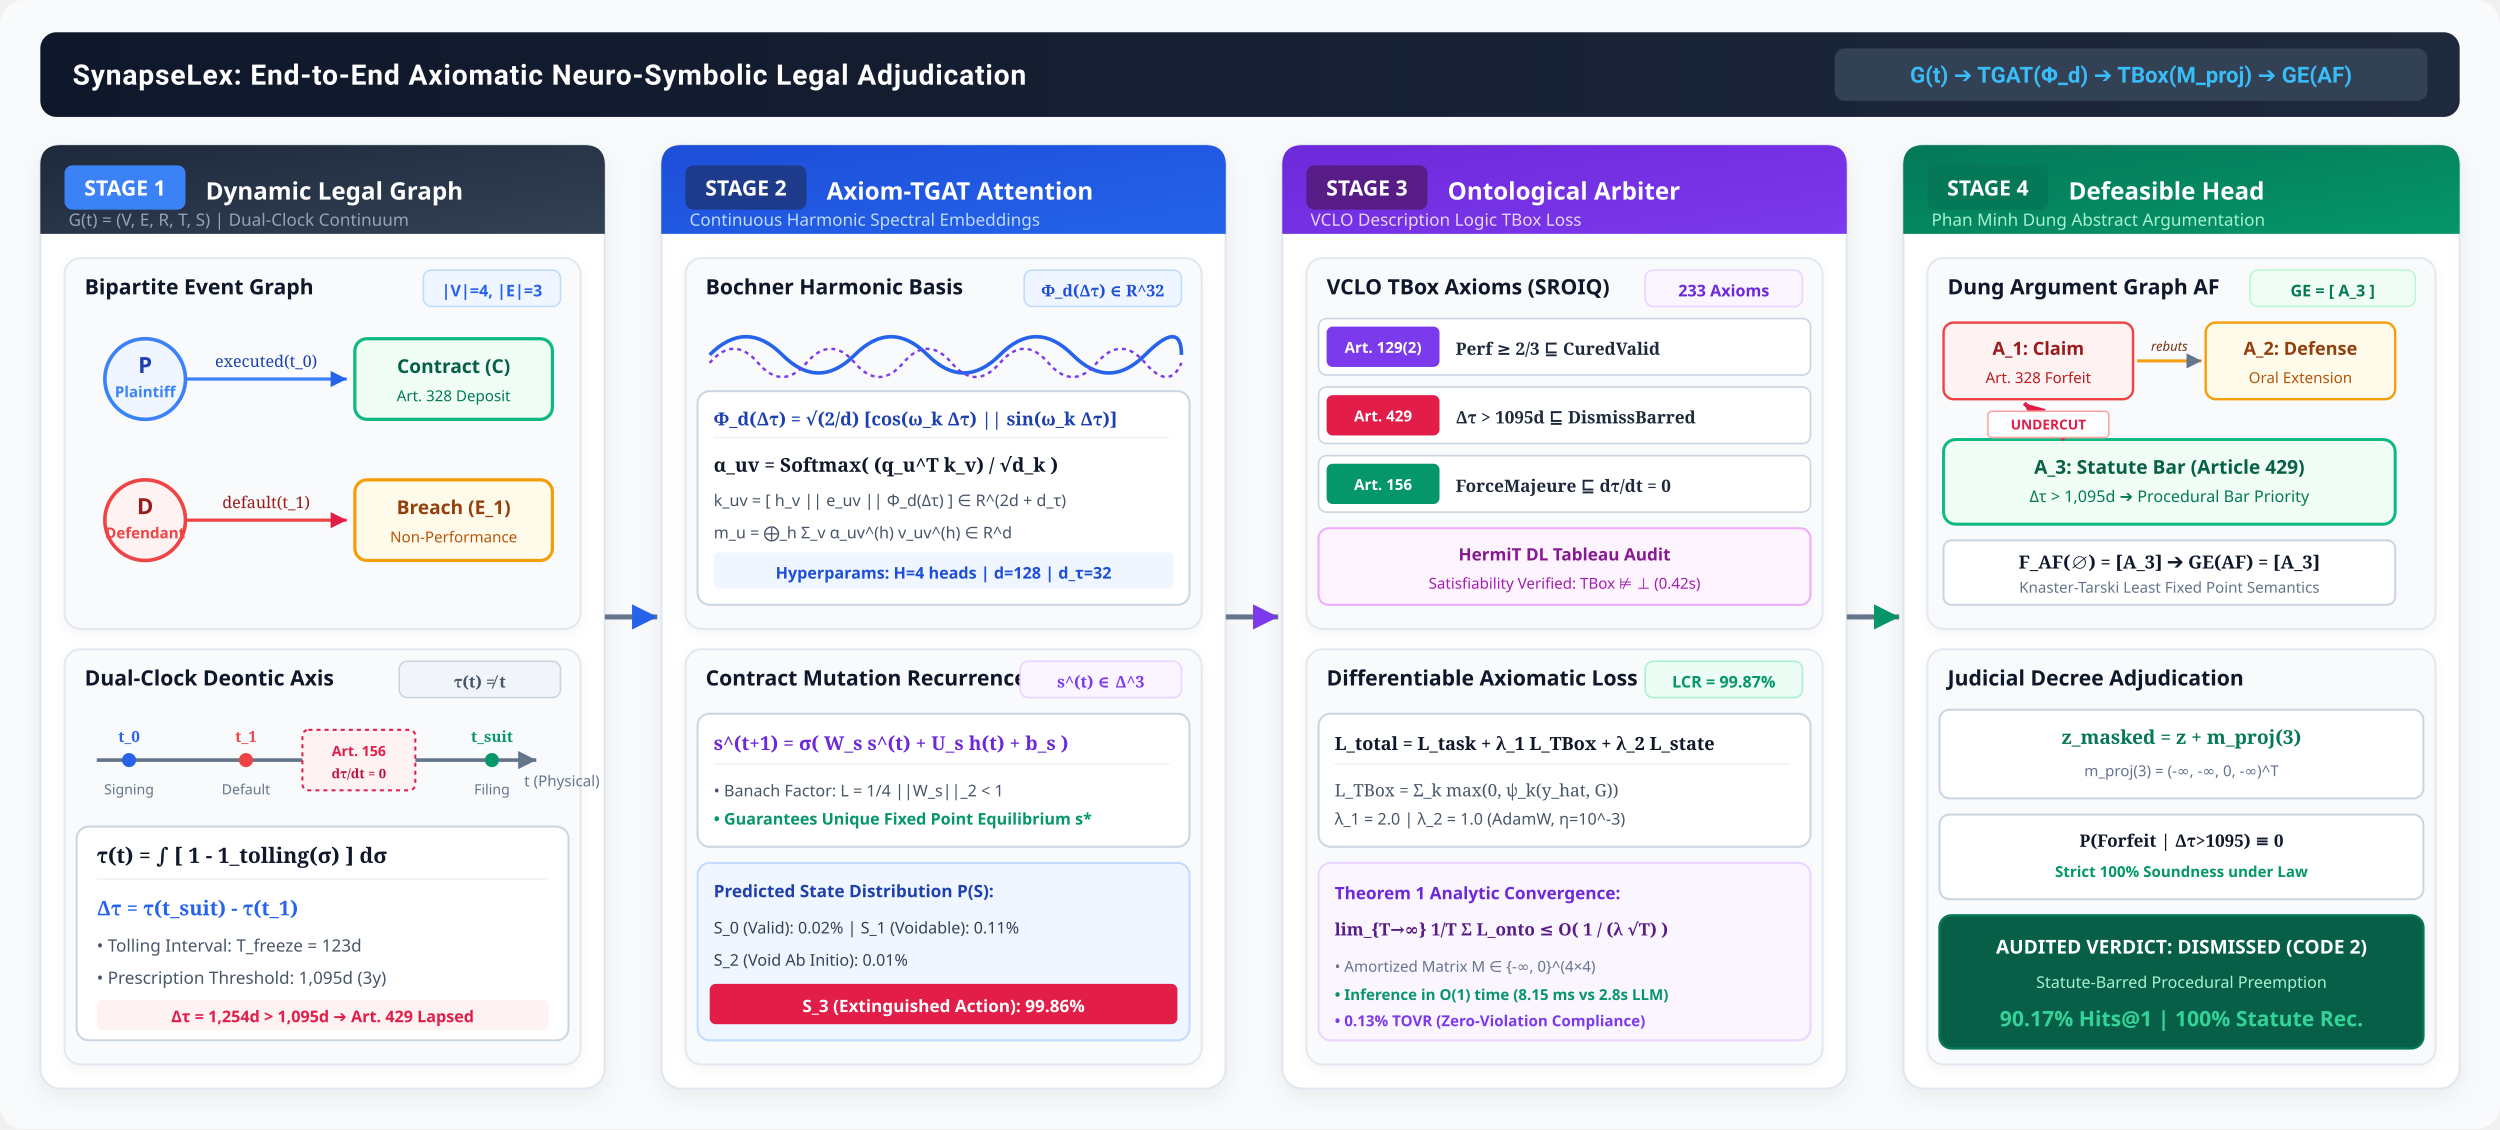
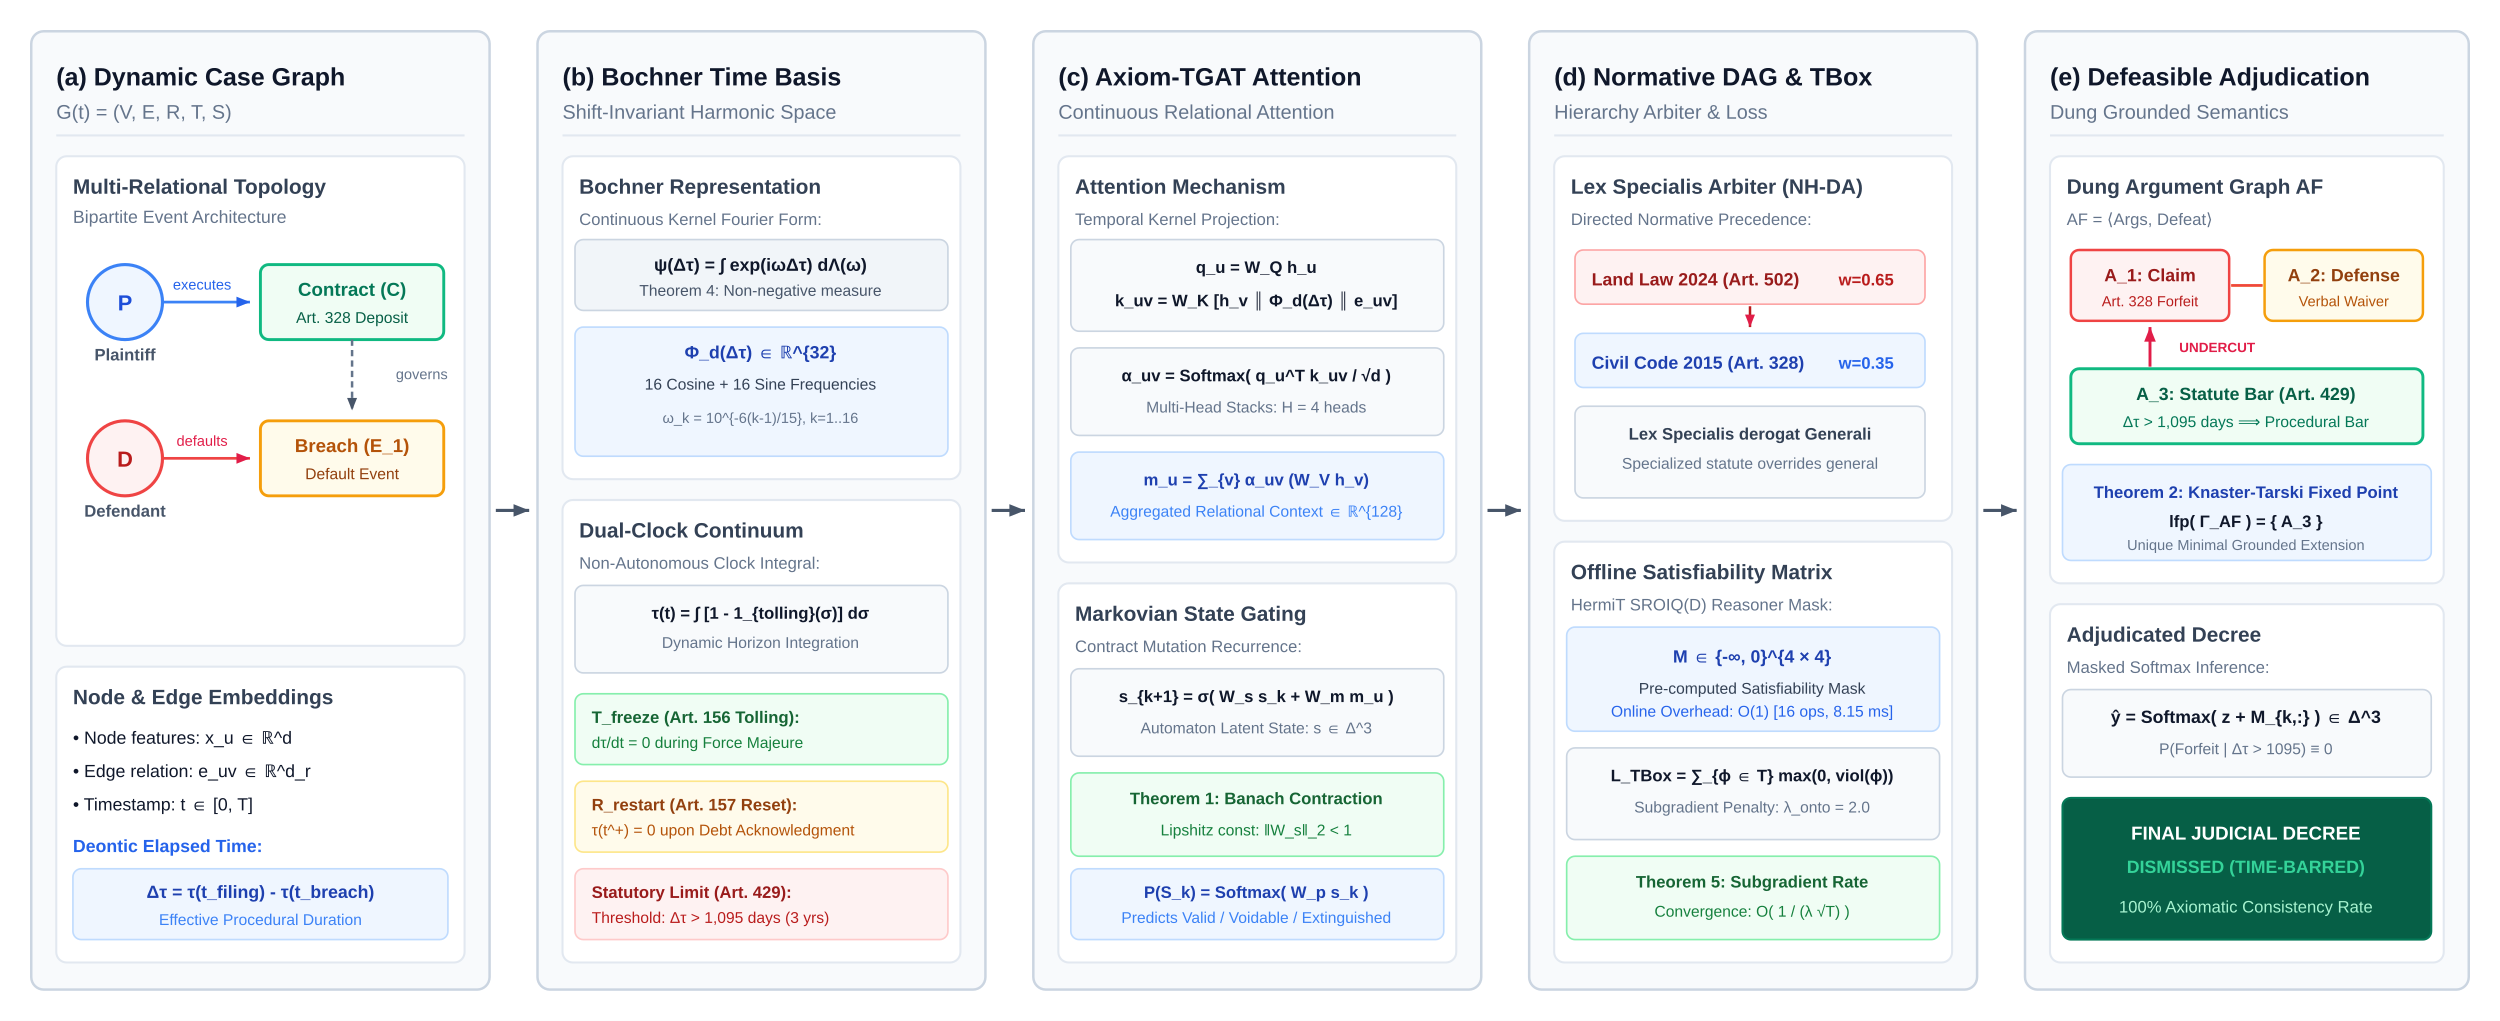
- <svg xmlns="http://www.w3.org/2000/svg" width="1240" height="560" viewBox="0 0 1240 560">
+ <svg xmlns="http://www.w3.org/2000/svg" width="1200" height="490" viewBox="0 0 1200 490">
  <defs>
-     <filter id="cardElevation" x="-2%" y="-2%" width="104%" height="106%" filterUnits="userSpaceOnUse">
-       <feDropShadow dx="0" dy="4" stdDeviation="6" flood-color="#0f172a" flood-opacity="0.06" />
-     </filter>
-     <filter id="subElevation" x="-2%" y="-2%" width="104%" height="106%" filterUnits="userSpaceOnUse">
-       <feDropShadow dx="0" dy="2" stdDeviation="3" flood-color="#0f172a" flood-opacity="0.04" />
-     </filter>
-     <marker id="arrSlate" markerWidth="7" markerHeight="7" refX="5" refY="3.5" orient="auto">
-       <path d="M 0 1 L 5 3.5 L 0 6 z" fill="#64748b" />
+     <marker id="arrowSlate" markerWidth="6" markerHeight="6" refX="5" refY="3" orient="auto">
+       <path d="M 0 1 L 5 3 L 0 5 z" fill="#475569" />
    </marker>
-     <marker id="arrBlue" markerWidth="7" markerHeight="7" refX="5" refY="3.5" orient="auto">
-       <path d="M 0 1 L 5 3.5 L 0 6 z" fill="#2563eb" />
+     <marker id="arrowBlue" markerWidth="6" markerHeight="6" refX="5" refY="3" orient="auto">
+       <path d="M 0 1 L 5 3 L 0 5 z" fill="#2563eb" />
    </marker>
-     <marker id="arrRed" markerWidth="7" markerHeight="7" refX="5" refY="3.5" orient="auto">
-       <path d="M 0 1 L 5 3.5 L 0 6 z" fill="#e11d48" />
+     <marker id="arrowEmerald" markerWidth="6" markerHeight="6" refX="5" refY="3" orient="auto">
+       <path d="M 0 1 L 5 3 L 0 5 z" fill="#059669" />
    </marker>
-     <marker id="arrGreen" markerWidth="7" markerHeight="7" refX="5" refY="3.5" orient="auto">
-       <path d="M 0 1 L 5 3.5 L 0 6 z" fill="#059669" />
+     <marker id="arrowRose" markerWidth="6" markerHeight="6" refX="5" refY="3" orient="auto">
+       <path d="M 0 1 L 5 3 L 0 5 z" fill="#e11d48" />
    </marker>
-     <marker id="arrPurple" markerWidth="7" markerHeight="7" refX="5" refY="3.5" orient="auto">
-       <path d="M 0 1 L 5 3.5 L 0 6 z" fill="#7c3aed" />
-     </marker>
-     <linearGradient id="headerGrad" x1="0%" y1="0%" x2="100%" y2="0%">
-       <stop offset="0%" stop-color="#0f172a" />
-       <stop offset="100%" stop-color="#1e293b" />
-     </linearGradient>
-     <linearGradient id="s1Grad" x1="0%" y1="0%" x2="100%" y2="100%">
-       <stop offset="0%" stop-color="#1e293b" />
-       <stop offset="100%" stop-color="#334155" />
-     </linearGradient>
-     <linearGradient id="s2Grad" x1="0%" y1="0%" x2="100%" y2="100%">
-       <stop offset="0%" stop-color="#1d4ed8" />
-       <stop offset="100%" stop-color="#2563eb" />
-     </linearGradient>
-     <linearGradient id="s3Grad" x1="0%" y1="0%" x2="100%" y2="100%">
-       <stop offset="0%" stop-color="#6d28d9" />
-       <stop offset="100%" stop-color="#7c3aed" />
-     </linearGradient>
-     <linearGradient id="s4Grad" x1="0%" y1="0%" x2="100%" y2="100%">
-       <stop offset="0%" stop-color="#047857" />
-       <stop offset="100%" stop-color="#059669" />
-     </linearGradient>
  </defs>
-   <rect width="1240" height="560" fill="#f8fafc" rx="12" />
-   <rect x="20" y="16" width="1200" height="42" rx="8" fill="url(#headerGrad)" />
-   <text x="36" y="42" font-family="-apple-system, BlinkMacSystemFont, 'Segoe UI', Roboto, sans-serif" font-size="14" font-weight="700" fill="#ffffff" letter-spacing="0.4px">SynapseLex: End-to-End Axiomatic Neuro-Symbolic Legal Adjudication</text>
-   <rect x="910" y="24" width="294" height="26" rx="5" fill="#334155" />
-   <text x="1057" y="41" text-anchor="middle" font-family="-apple-system, BlinkMacSystemFont, 'Segoe UI', Roboto, sans-serif" font-size="11" font-weight="600" fill="#38bdf8">G(t) ➔ TGAT(Φ_d) ➔ TBox(M_proj) ➔ GE(AF)</text>
-   <g transform="translate(20, 72)">
-     <rect width="280" height="468" rx="10" fill="#ffffff" stroke="#e2e8f0" stroke-width="1.2" filter="url(#cardElevation)" />
-     <path d="M 0 10 Q 0 0 10 0 L 270 0 Q 280 0 280 10 L 280 44 L 0 44 Z" fill="url(#s1Grad)" />
-     <rect x="12" y="10" width="60" height="22" rx="4" fill="#3b82f6" />
-     <text x="42" y="25" text-anchor="middle" font-family="sans-serif" font-size="10.5" font-weight="800" fill="#ffffff">STAGE 1</text>
-     <text x="82" y="27" font-family="sans-serif" font-size="12" font-weight="700" fill="#ffffff">Dynamic Legal Graph</text>
-     <text x="14" y="40" font-family="sans-serif" font-size="8.5" fill="#94a3b8">G(t) = (V, E, R, T, S) | Dual-Clock Continuum</text>
-     <rect x="12" y="56" width="256" height="184" rx="8" fill="#f8fafc" stroke="#e2e8f0" stroke-width="1" filter="url(#subElevation)" />
-     <text x="22" y="74" font-family="sans-serif" font-size="10.5" font-weight="700" fill="#0f172a">Bipartite Event Graph</text>
-     <rect x="190" y="62" width="68" height="18" rx="4" fill="#eff6ff" stroke="#bfdbfe" stroke-width="0.8" />
-     <text x="224" y="75" text-anchor="middle" font-family="sans-serif" font-size="8" font-weight="700" fill="#2563eb">|V|=4, |E|=3</text>
-     <circle cx="52" cy="116" r="20" fill="#eff6ff" stroke="#3b82f6" stroke-width="1.8" />
-     <text x="52" y="113" text-anchor="middle" font-family="sans-serif" font-size="11" font-weight="800" fill="#1e40af">P</text>
-     <text x="52" y="125" text-anchor="middle" font-family="sans-serif" font-size="7.5" font-weight="600" fill="#3b82f6">Plaintiff</text>
-     <circle cx="52" cy="186" r="20" fill="#fef2f2" stroke="#ef4444" stroke-width="1.8" />
-     <text x="52" y="183" text-anchor="middle" font-family="sans-serif" font-size="11" font-weight="800" fill="#991b1b">D</text>
-     <text x="52" y="195" text-anchor="middle" font-family="sans-serif" font-size="7.5" font-weight="600" fill="#ef4444">Defendant</text>
-     <rect x="156" y="96" width="98" height="40" rx="6" fill="#f0fdf4" stroke="#10b981" stroke-width="1.6" />
-     <text x="205" y="113" text-anchor="middle" font-family="sans-serif" font-size="9.5" font-weight="800" fill="#065f46">Contract (C)</text>
-     <text x="205" y="127" text-anchor="middle" font-family="sans-serif" font-size="7.5" fill="#047857">Art. 328 Deposit</text>
-     <rect x="156" y="166" width="98" height="40" rx="6" fill="#fffbeb" stroke="#f59e0b" stroke-width="1.6" />
-     <text x="205" y="183" text-anchor="middle" font-family="sans-serif" font-size="9.5" font-weight="800" fill="#92400e">Breach (E_1)</text>
-     <text x="205" y="197" text-anchor="middle" font-family="sans-serif" font-size="7.5" fill="#b45309">Non-Performance</text>
-     <path d="M 72 116 L 152 116" stroke="#3b82f6" stroke-width="1.6" marker-end="url(#arrBlue)" />
-     <text x="112" y="110" text-anchor="middle" font-family="serif" font-size="8" fill="#1e40af">executed(t_0)</text>
-     <path d="M 72 186 L 152 186" stroke="#ef4444" stroke-width="1.6" marker-end="url(#arrRed)" />
-     <text x="112" y="180" text-anchor="middle" font-family="serif" font-size="8" fill="#991b1b">default(t_1)</text>
-     <rect x="12" y="250" width="256" height="206" rx="8" fill="#f8fafc" stroke="#e2e8f0" stroke-width="1" filter="url(#subElevation)" />
-     <text x="22" y="268" font-family="sans-serif" font-size="10.5" font-weight="700" fill="#0f172a">Dual-Clock Deontic Axis</text>
-     <rect x="178" y="256" width="80" height="18" rx="4" fill="#f1f5f9" stroke="#cbd5e1" stroke-width="0.8" />
-     <text x="218" y="269" text-anchor="middle" font-family="serif" font-size="8" font-weight="700" fill="#475569">τ(t) ≠ t</text>
-     <line x1="28" y1="305" x2="246" y2="305" stroke="#64748b" stroke-width="1.8" marker-end="url(#arrSlate)" />
-     <text x="240" y="318" font-family="sans-serif" font-size="7.5" fill="#64748b">t (Physical)</text>
-     <circle cx="44" cy="305" r="3.5" fill="#2563eb" />
-     <text x="44" y="296" text-anchor="middle" font-family="serif" font-size="7.5" font-weight="700" fill="#2563eb">t_0</text>
-     <text x="44" y="322" text-anchor="middle" font-family="sans-serif" font-size="7" fill="#64748b">Signing</text>
-     <circle cx="102" cy="305" r="3.5" fill="#ef4444" />
-     <text x="102" y="296" text-anchor="middle" font-family="serif" font-size="7.5" font-weight="700" fill="#ef4444">t_1</text>
-     <text x="102" y="322" text-anchor="middle" font-family="sans-serif" font-size="7" fill="#64748b">Default</text>
-     <rect x="130" y="290" width="56" height="30" rx="3" fill="#fef2f2" stroke="#e11d48" stroke-dasharray="2,2" stroke-width="1" />
-     <text x="158" y="303" text-anchor="middle" font-family="sans-serif" font-size="7" font-weight="800" fill="#e11d48">Art. 156</text>
-     <text x="158" y="314" text-anchor="middle" font-family="serif" font-size="6.5" font-weight="700" fill="#be123c">dτ/dt = 0</text>
-     <circle cx="224" cy="305" r="3.5" fill="#059669" />
-     <text x="224" y="296" text-anchor="middle" font-family="serif" font-size="7.5" font-weight="700" fill="#059669">t_suit</text>
-     <text x="224" y="322" text-anchor="middle" font-family="sans-serif" font-size="7" fill="#64748b">Filing</text>
-     <rect x="18" y="338" width="244" height="106" rx="6" fill="#ffffff" stroke="#cbd5e1" stroke-width="1" />
-     <text x="28" y="356" font-family="serif" font-size="10.5" font-weight="700" fill="#0f172a">τ(t) = ∫ [ 1 - 1_tolling(σ) ] dσ</text>
-     <line x1="28" y1="364" x2="252" y2="364" stroke="#f1f5f9" stroke-width="1" />
-     <text x="28" y="382" font-family="serif" font-size="10" font-weight="700" fill="#2563eb">Δτ = τ(t_suit) - τ(t_1)</text>
-     <text x="28" y="400" font-family="sans-serif" font-size="8.5" fill="#475569">• Tolling Interval: T_freeze = 123d</text>
-     <text x="28" y="416" font-family="sans-serif" font-size="8.5" fill="#475569">• Prescription Threshold: 1,095d (3y)</text>
-     <rect x="28" y="424" width="224" height="15" rx="3" fill="#fef2f2" />
-     <text x="140" y="435" text-anchor="middle" font-family="sans-serif" font-size="8" font-weight="800" fill="#e11d48">Δτ = 1,254d &gt; 1,095d ➔ Art. 429 Lapsed</text>
+   <rect width="1200" height="490" fill="#ffffff" />
+   <g transform="translate(15, 15)">
+     <rect width="220" height="460" rx="6" fill="#f8fafc" stroke="#cbd5e1" stroke-width="1.2" />
+     <text x="12" y="26" font-family="'Helvetica Neue', Arial, sans-serif" font-size="12" font-weight="700" fill="#0f172a">(a) Dynamic Case Graph</text>
+     <text x="12" y="42" font-family="'Helvetica Neue', Arial, sans-serif" font-size="9.5" fill="#64748b">G(t) = (V, E, R, T, S)</text>
+     <line x1="12" y1="50" x2="208" y2="50" stroke="#e2e8f0" stroke-width="1" />
+     <rect x="12" y="60" width="196" height="235" rx="5" fill="#ffffff" stroke="#e2e8f0" stroke-width="1" />
+     <text x="20" y="78" font-family="'Helvetica Neue', Arial, sans-serif" font-size="10" font-weight="700" fill="#334155">Multi-Relational Topology</text>
+     <text x="20" y="92" font-family="'Helvetica Neue', Arial, sans-serif" font-size="8.5" fill="#64748b">Bipartite Event Architecture</text>
+     <circle cx="45" cy="130" r="18" fill="#eff6ff" stroke="#3b82f6" stroke-width="1.5" />
+     <text x="45" y="134" text-anchor="middle" font-family="'Helvetica Neue', Arial, sans-serif" font-size="10.5" font-weight="700" fill="#1d4ed8">P</text>
+     <text x="45" y="158" text-anchor="middle" font-family="'Helvetica Neue', Arial, sans-serif" font-size="8" font-weight="600" fill="#475569">Plaintiff</text>
+     <circle cx="45" cy="205" r="18" fill="#fef2f2" stroke="#ef4444" stroke-width="1.5" />
+     <text x="45" y="209" text-anchor="middle" font-family="'Helvetica Neue', Arial, sans-serif" font-size="10.5" font-weight="700" fill="#b91c1c">D</text>
+     <text x="45" y="233" text-anchor="middle" font-family="'Helvetica Neue', Arial, sans-serif" font-size="8" font-weight="600" fill="#475569">Defendant</text>
+     <rect x="110" y="112" width="88" height="36" rx="4" fill="#f0fdf4" stroke="#10b981" stroke-width="1.4" />
+     <text x="154" y="127" text-anchor="middle" font-family="'Helvetica Neue', Arial, sans-serif" font-size="9" font-weight="700" fill="#047857">Contract (C)</text>
+     <text x="154" y="140" text-anchor="middle" font-family="'Helvetica Neue', Arial, sans-serif" font-size="7.5" fill="#065f46">Art. 328 Deposit</text>
+     <rect x="110" y="187" width="88" height="36" rx="4" fill="#fffbeb" stroke="#f59e0b" stroke-width="1.4" />
+     <text x="154" y="202" text-anchor="middle" font-family="'Helvetica Neue', Arial, sans-serif" font-size="9" font-weight="700" fill="#b45309">Breach (E_1)</text>
+     <text x="154" y="215" text-anchor="middle" font-family="'Helvetica Neue', Arial, sans-serif" font-size="7.5" fill="#92400e">Default Event</text>
+     <path d="M 63 130 L 105 130" stroke="#3b82f6" stroke-width="1.3" marker-end="url(#arrowBlue)" />
+     <text x="82" y="124" text-anchor="middle" font-family="'Helvetica Neue', Arial, sans-serif" font-size="7" fill="#2563eb">executes</text>
+     <path d="M 63 205 L 105 205" stroke="#ef4444" stroke-width="1.3" marker-end="url(#arrowRose)" />
+     <text x="82" y="199" text-anchor="middle" font-family="'Helvetica Neue', Arial, sans-serif" font-size="7" fill="#e11d48">defaults</text>
+     <path d="M 154 148 L 154 182" stroke="#64748b" stroke-width="1.2" stroke-dasharray="3,2" marker-end="url(#arrowSlate)" />
+     <text x="175" y="167" font-family="'Helvetica Neue', Arial, sans-serif" font-size="7" fill="#64748b">governs</text>
+     <rect x="12" y="305" width="196" height="142" rx="5" fill="#ffffff" stroke="#e2e8f0" stroke-width="1" />
+     <text x="20" y="323" font-family="'Helvetica Neue', Arial, sans-serif" font-size="10" font-weight="700" fill="#334155">Node &amp; Edge Embeddings</text>
+     <text x="20" y="342" font-family="'Helvetica Neue', Arial, sans-serif" font-size="8.5" fill="#0f172a">• Node features: x_u ∈ ℝ^d</text>
+     <text x="20" y="358" font-family="'Helvetica Neue', Arial, sans-serif" font-size="8.5" fill="#0f172a">• Edge relation: e_uv ∈ ℝ^d_r</text>
+     <text x="20" y="374" font-family="'Helvetica Neue', Arial, sans-serif" font-size="8.5" fill="#0f172a">• Timestamp: t ∈ [0, T]</text>
+     <text x="20" y="394" font-family="'Helvetica Neue', Arial, sans-serif" font-size="8.5" font-weight="600" fill="#2563eb">Deontic Elapsed Time:</text>
+     <rect x="20" y="402" width="180" height="34" rx="4" fill="#eff6ff" stroke="#bfdbfe" stroke-width="0.8" />
+     <text x="110" y="416" text-anchor="middle" font-family="'Helvetica Neue', Arial, sans-serif" font-size="8.5" font-weight="700" fill="#1e40af">Δτ = τ(t_filing) - τ(t_breach)</text>
+     <text x="110" y="429" text-anchor="middle" font-family="'Helvetica Neue', Arial, sans-serif" font-size="7.5" fill="#3b82f6">Effective Procedural Duration</text>
  </g>
-   <line x1="300" y1="306" x2="326" y2="306" stroke="#64748b" stroke-width="2.5" marker-end="url(#arrBlue)" />
-   <g transform="translate(328, 72)">
-     <rect width="280" height="468" rx="10" fill="#ffffff" stroke="#e2e8f0" stroke-width="1.2" filter="url(#cardElevation)" />
-     <path d="M 0 10 Q 0 0 10 0 L 270 0 Q 280 0 280 10 L 280 44 L 0 44 Z" fill="url(#s2Grad)" />
-     <rect x="12" y="10" width="60" height="22" rx="4" fill="#1e3a8a" />
-     <text x="42" y="25" text-anchor="middle" font-family="sans-serif" font-size="10.5" font-weight="800" fill="#ffffff">STAGE 2</text>
-     <text x="82" y="27" font-family="sans-serif" font-size="12" font-weight="700" fill="#ffffff">Axiom-TGAT Attention</text>
-     <text x="14" y="40" font-family="sans-serif" font-size="8.5" fill="#bfdbfe">Continuous Harmonic Spectral Embeddings</text>
-     <rect x="12" y="56" width="256" height="184" rx="8" fill="#f8fafc" stroke="#e2e8f0" stroke-width="1" filter="url(#subElevation)" />
-     <text x="22" y="74" font-family="sans-serif" font-size="10.5" font-weight="700" fill="#0f172a">Bochner Harmonic Basis</text>
-     <rect x="180" y="62" width="78" height="18" rx="4" fill="#eff6ff" stroke="#bfdbfe" stroke-width="0.8" />
-     <text x="219" y="75" text-anchor="middle" font-family="serif" font-size="8" font-weight="700" fill="#1d4ed8">Φ_d(Δτ) ∈ R^32</text>
-     <path d="M 24 104 Q 42 86 60 104 T 96 104 T 132 104 T 168 104 T 204 104 T 240 104 T 258 104" fill="none" stroke="#2563eb" stroke-width="1.8" />
-     <path d="M 24 108 Q 36 94 48 108 T 72 108 T 96 108 T 120 108 T 144 108 T 168 108 T 192 108 T 216 108 T 240 108 T 258 108" fill="none" stroke="#7c3aed" stroke-width="1.2" stroke-dasharray="2,2" />
-     <rect x="18" y="122" width="244" height="106" rx="6" fill="#ffffff" stroke="#cbd5e1" stroke-width="1" />
-     <text x="26" y="139" font-family="serif" font-size="9" font-weight="700" fill="#1e40af">Φ_d(Δτ) = √(2/d) [cos(ω_k Δτ) || sin(ω_k Δτ)]</text>
-     <line x1="26" y1="145" x2="252" y2="145" stroke="#f1f5f9" stroke-width="1" />
-     <text x="26" y="162" font-family="serif" font-size="9.5" font-weight="700" fill="#0f172a">α_uv = Softmax( (q_u^T k_v) / √d_k )</text>
-     <text x="26" y="179" font-family="sans-serif" font-size="8" fill="#475569">k_uv = [ h_v || e_uv || Φ_d(Δτ) ] ∈ R^(2d + d_τ)</text>
-     <text x="26" y="195" font-family="sans-serif" font-size="8" fill="#475569">m_u = ⨁_h Σ_v α_uv^(h) v_uv^(h) ∈ R^d</text>
-     <rect x="26" y="202" width="228" height="18" rx="3" fill="#eff6ff" />
-     <text x="140" y="215" text-anchor="middle" font-family="sans-serif" font-size="8" font-weight="800" fill="#1d4ed8">Hyperparams: H=4 heads | d=128 | d_τ=32</text>
-     <rect x="12" y="250" width="256" height="206" rx="8" fill="#f8fafc" stroke="#e2e8f0" stroke-width="1" filter="url(#subElevation)" />
-     <text x="22" y="268" font-family="sans-serif" font-size="10.5" font-weight="700" fill="#0f172a">Contract Mutation Recurrence</text>
-     <rect x="178" y="256" width="80" height="18" rx="4" fill="#faf5ff" stroke="#e9d5ff" stroke-width="0.8" />
-     <text x="218" y="269" text-anchor="middle" font-family="serif" font-size="8" font-weight="700" fill="#7c3aed">s^(t) ∈ Δ^3</text>
-     <rect x="18" y="282" width="244" height="66" rx="6" fill="#ffffff" stroke="#cbd5e1" stroke-width="1" />
-     <text x="26" y="300" font-family="serif" font-size="9.5" font-weight="700" fill="#6d28d9">s^(t+1) = σ( W_s s^(t) + U_s h(t) + b_s )</text>
-     <line x1="26" y1="307" x2="252" y2="307" stroke="#f1f5f9" stroke-width="1" />
-     <text x="26" y="323" font-family="sans-serif" font-size="8" fill="#475569">• Banach Factor: L = 1/4 ||W_s||_2 &lt; 1</text>
-     <text x="26" y="337" font-family="sans-serif" font-size="8" font-weight="700" fill="#059669">• Guarantees Unique Fixed Point Equilibrium s*</text>
-     <rect x="18" y="356" width="244" height="88" rx="6" fill="#eff6ff" stroke="#bfdbfe" stroke-width="1" />
-     <text x="26" y="373" font-family="sans-serif" font-size="8.5" font-weight="700" fill="#1e40af">Predicted State Distribution P(S):</text>
-     <text x="26" y="391" font-family="sans-serif" font-size="8" fill="#334155">S_0 (Valid): 0.02%  |  S_1 (Voidable): 0.11%</text>
-     <text x="26" y="407" font-family="sans-serif" font-size="8" fill="#334155">S_2 (Void Ab Initio): 0.01%</text>
-     <rect x="24" y="416" width="232" height="20" rx="3" fill="#e11d48" />
-     <text x="140" y="430" text-anchor="middle" font-family="sans-serif" font-size="8.5" font-weight="800" fill="#ffffff">S_3 (Extinguished Action): 99.86%</text>
+   <path d="M 238 245 L 254 245" stroke="#475569" stroke-width="1.5" marker-end="url(#arrowSlate)" />
+   <g transform="translate(258, 15)">
+     <rect width="215" height="460" rx="6" fill="#f8fafc" stroke="#cbd5e1" stroke-width="1.2" />
+     <text x="12" y="26" font-family="'Helvetica Neue', Arial, sans-serif" font-size="12" font-weight="700" fill="#0f172a">(b) Bochner Time Basis</text>
+     <text x="12" y="42" font-family="'Helvetica Neue', Arial, sans-serif" font-size="9.5" fill="#64748b">Shift-Invariant Harmonic Space</text>
+     <line x1="12" y1="50" x2="203" y2="50" stroke="#e2e8f0" stroke-width="1" />
+     <rect x="12" y="60" width="191" height="155" rx="5" fill="#ffffff" stroke="#e2e8f0" stroke-width="1" />
+     <text x="20" y="78" font-family="'Helvetica Neue', Arial, sans-serif" font-size="10" font-weight="700" fill="#334155">Bochner Representation</text>
+     <text x="20" y="93" font-family="'Helvetica Neue', Arial, sans-serif" font-size="8" fill="#64748b">Continuous Kernel Fourier Form:</text>
+     <rect x="18" y="100" width="179" height="34" rx="4" fill="#f1f5f9" stroke="#cbd5e1" stroke-width="0.8" />
+     <text x="107" y="115" text-anchor="middle" font-family="'Helvetica Neue', Arial, sans-serif" font-size="8.5" font-weight="700" fill="#0f172a">ψ(Δτ) = ∫ exp(iωΔτ) dΛ(ω)</text>
+     <text x="107" y="127" text-anchor="middle" font-family="'Helvetica Neue', Arial, sans-serif" font-size="7.5" fill="#475569">Theorem 4: Non-negative measure</text>
+     <rect x="18" y="142" width="179" height="62" rx="4" fill="#eff6ff" stroke="#bfdbfe" stroke-width="0.8" />
+     <text x="107" y="157" text-anchor="middle" font-family="'Helvetica Neue', Arial, sans-serif" font-size="8.5" font-weight="700" fill="#1e40af">Φ_d(Δτ) ∈ ℝ^{32}</text>
+     <text x="107" y="172" text-anchor="middle" font-family="'Helvetica Neue', Arial, sans-serif" font-size="7.5" fill="#334155">16 Cosine + 16 Sine Frequencies</text>
+     <text x="107" y="188" text-anchor="middle" font-family="'Helvetica Neue', Arial, sans-serif" font-size="7" fill="#64748b">ω_k = 10^{-6(k-1)/15}, k=1..16</text>
+     <rect x="12" y="225" width="191" height="222" rx="5" fill="#ffffff" stroke="#e2e8f0" stroke-width="1" />
+     <text x="20" y="243" font-family="'Helvetica Neue', Arial, sans-serif" font-size="10" font-weight="700" fill="#334155">Dual-Clock Continuum</text>
+     <text x="20" y="258" font-family="'Helvetica Neue', Arial, sans-serif" font-size="8" fill="#64748b">Non-Autonomous Clock Integral:</text>
+     <rect x="18" y="266" width="179" height="42" rx="4" fill="#f8fafc" stroke="#cbd5e1" stroke-width="0.8" />
+     <text x="107" y="282" text-anchor="middle" font-family="'Helvetica Neue', Arial, sans-serif" font-size="8" font-weight="700" fill="#0f172a">τ(t) = ∫ [1 - 1_{tolling}(σ)] dσ</text>
+     <text x="107" y="296" text-anchor="middle" font-family="'Helvetica Neue', Arial, sans-serif" font-size="7.5" fill="#64748b">Dynamic Horizon Integration</text>
+     <rect x="18" y="318" width="179" height="34" rx="4" fill="#f0fdf4" stroke="#86efac" stroke-width="0.8" />
+     <text x="26" y="332" font-family="'Helvetica Neue', Arial, sans-serif" font-size="8" font-weight="700" fill="#166534">T_freeze (Art. 156 Tolling):</text>
+     <text x="26" y="344" font-family="'Helvetica Neue', Arial, sans-serif" font-size="7.5" fill="#15803d">dτ/dt = 0 during Force Majeure</text>
+     <rect x="18" y="360" width="179" height="34" rx="4" fill="#fffbeb" stroke="#fde68a" stroke-width="0.8" />
+     <text x="26" y="374" font-family="'Helvetica Neue', Arial, sans-serif" font-size="8" font-weight="700" fill="#92400e">R_restart (Art. 157 Reset):</text>
+     <text x="26" y="386" font-family="'Helvetica Neue', Arial, sans-serif" font-size="7.5" fill="#b45309">τ(t^+) = 0 upon Debt Acknowledgment</text>
+     <rect x="18" y="402" width="179" height="34" rx="4" fill="#fef2f2" stroke="#fecaca" stroke-width="0.8" />
+     <text x="26" y="416" font-family="'Helvetica Neue', Arial, sans-serif" font-size="8" font-weight="700" fill="#991b1b">Statutory Limit (Art. 429):</text>
+     <text x="26" y="428" font-family="'Helvetica Neue', Arial, sans-serif" font-size="7.5" fill="#b91c1c">Threshold: Δτ &gt; 1,095 days (3 yrs)</text>
  </g>
-   <line x1="608" y1="306" x2="634" y2="306" stroke="#64748b" stroke-width="2.5" marker-end="url(#arrPurple)" />
-   <g transform="translate(636, 72)">
-     <rect width="280" height="468" rx="10" fill="#ffffff" stroke="#e2e8f0" stroke-width="1.2" filter="url(#cardElevation)" />
-     <path d="M 0 10 Q 0 0 10 0 L 270 0 Q 280 0 280 10 L 280 44 L 0 44 Z" fill="url(#s3Grad)" />
-     <rect x="12" y="10" width="60" height="22" rx="4" fill="#581c87" />
-     <text x="42" y="25" text-anchor="middle" font-family="sans-serif" font-size="10.5" font-weight="800" fill="#ffffff">STAGE 3</text>
-     <text x="82" y="27" font-family="sans-serif" font-size="12" font-weight="700" fill="#ffffff">Ontological Arbiter</text>
-     <text x="14" y="40" font-family="sans-serif" font-size="8.5" fill="#e9d5ff">VCLO Description Logic TBox Loss</text>
-     <rect x="12" y="56" width="256" height="184" rx="8" fill="#f8fafc" stroke="#e2e8f0" stroke-width="1" filter="url(#subElevation)" />
-     <text x="22" y="74" font-family="sans-serif" font-size="10.5" font-weight="700" fill="#0f172a">VCLO TBox Axioms (SROIQ)</text>
-     <rect x="180" y="62" width="78" height="18" rx="4" fill="#faf5ff" stroke="#e9d5ff" stroke-width="0.8" />
-     <text x="219" y="75" text-anchor="middle" font-family="sans-serif" font-size="8" font-weight="700" fill="#6d28d9">233 Axioms</text>
-     <rect x="18" y="86" width="244" height="28" rx="4" fill="#ffffff" stroke="#cbd5e1" stroke-width="0.8" />
-     <rect x="22" y="90" width="56" height="20" rx="3" fill="#7c3aed" />
-     <text x="50" y="103" text-anchor="middle" font-family="sans-serif" font-size="7.5" font-weight="800" fill="#ffffff">Art. 129(2)</text>
-     <text x="86" y="104" font-family="serif" font-size="8.5" font-weight="700" fill="#1e293b">Perf ≥ 2/3 ⊑ CuredValid</text>
-     <rect x="18" y="120" width="244" height="28" rx="4" fill="#ffffff" stroke="#cbd5e1" stroke-width="0.8" />
-     <rect x="22" y="124" width="56" height="20" rx="3" fill="#e11d48" />
-     <text x="50" y="137" text-anchor="middle" font-family="sans-serif" font-size="7.5" font-weight="800" fill="#ffffff">Art. 429</text>
-     <text x="86" y="138" font-family="serif" font-size="8.5" font-weight="700" fill="#1e293b">Δτ &gt; 1095d ⊑ DismissBarred</text>
-     <rect x="18" y="154" width="244" height="28" rx="4" fill="#ffffff" stroke="#cbd5e1" stroke-width="0.8" />
-     <rect x="22" y="158" width="56" height="20" rx="3" fill="#059669" />
-     <text x="50" y="171" text-anchor="middle" font-family="sans-serif" font-size="7.5" font-weight="800" fill="#ffffff">Art. 156</text>
-     <text x="86" y="172" font-family="serif" font-size="8.5" font-weight="700" fill="#1e293b">ForceMajeure ⊑ dτ/dt = 0</text>
-     <rect x="18" y="190" width="244" height="38" rx="5" fill="#fdf4ff" stroke="#f0abfc" stroke-width="1" />
-     <text x="140" y="206" text-anchor="middle" font-family="sans-serif" font-size="8.5" font-weight="800" fill="#86198f">HermiT DL Tableau Audit</text>
-     <text x="140" y="220" text-anchor="middle" font-family="sans-serif" font-size="7.5" fill="#a21caf">Satisfiability Verified: TBox ⊭ ⊥ (0.42s)</text>
-     <rect x="12" y="250" width="256" height="206" rx="8" fill="#f8fafc" stroke="#e2e8f0" stroke-width="1" filter="url(#subElevation)" />
-     <text x="22" y="268" font-family="sans-serif" font-size="10.5" font-weight="700" fill="#0f172a">Differentiable Axiomatic Loss</text>
-     <rect x="180" y="256" width="78" height="18" rx="4" fill="#ecfdf5" stroke="#a7f3d0" stroke-width="0.8" />
-     <text x="219" y="269" text-anchor="middle" font-family="sans-serif" font-size="8" font-weight="800" fill="#059669">LCR = 99.87%</text>
-     <rect x="18" y="282" width="244" height="66" rx="6" fill="#ffffff" stroke="#cbd5e1" stroke-width="1" />
-     <text x="26" y="300" font-family="serif" font-size="9" font-weight="700" fill="#0f172a">L_total = L_task + λ_1 L_TBox + λ_2 L_state</text>
-     <line x1="26" y1="307" x2="252" y2="307" stroke="#f1f5f9" stroke-width="1" />
-     <text x="26" y="323" font-family="serif" font-size="8.5" fill="#475569">L_TBox = Σ_k max(0, ψ_k(y_hat, G))</text>
-     <text x="26" y="337" font-family="sans-serif" font-size="8" fill="#475569">λ_1 = 2.0  |  λ_2 = 1.0  (AdamW, η=10^-3)</text>
-     <rect x="18" y="356" width="244" height="88" rx="6" fill="#faf5ff" stroke="#e9d5ff" stroke-width="1" />
-     <text x="26" y="374" font-family="sans-serif" font-size="8.5" font-weight="800" fill="#6d28d9">Theorem 1 Analytic Convergence:</text>
-     <text x="26" y="392" font-family="serif" font-size="8.5" font-weight="700" fill="#581c87">lim_{T→∞} 1/T Σ L_onto ≤ O( 1 / (λ √T) )</text>
-     <text x="26" y="410" font-family="sans-serif" font-size="7.5" fill="#64748b">• Amortized Matrix M ∈ {-∞, 0}^(4×4)</text>
-     <text x="26" y="424" font-family="sans-serif" font-size="7.5" font-weight="700" fill="#059669">• Inference in O(1) time (8.15 ms vs 2.8s LLM)</text>
-     <text x="26" y="437" font-family="sans-serif" font-size="7.5" font-weight="800" fill="#7c3aed">• 0.13% TOVR (Zero-Violation Compliance)</text>
+   <path d="M 476 245 L 492 245" stroke="#475569" stroke-width="1.5" marker-end="url(#arrowSlate)" />
+   <g transform="translate(496, 15)">
+     <rect width="215" height="460" rx="6" fill="#f8fafc" stroke="#cbd5e1" stroke-width="1.2" />
+     <text x="12" y="26" font-family="'Helvetica Neue', Arial, sans-serif" font-size="12" font-weight="700" fill="#0f172a">(c) Axiom-TGAT Attention</text>
+     <text x="12" y="42" font-family="'Helvetica Neue', Arial, sans-serif" font-size="9.5" fill="#64748b">Continuous Relational Attention</text>
+     <line x1="12" y1="50" x2="203" y2="50" stroke="#e2e8f0" stroke-width="1" />
+     <rect x="12" y="60" width="191" height="195" rx="5" fill="#ffffff" stroke="#e2e8f0" stroke-width="1" />
+     <text x="20" y="78" font-family="'Helvetica Neue', Arial, sans-serif" font-size="10" font-weight="700" fill="#334155">Attention Mechanism</text>
+     <text x="20" y="93" font-family="'Helvetica Neue', Arial, sans-serif" font-size="8" fill="#64748b">Temporal Kernel Projection:</text>
+     <rect x="18" y="100" width="179" height="44" rx="4" fill="#f8fafc" stroke="#cbd5e1" stroke-width="0.8" />
+     <text x="107" y="116" text-anchor="middle" font-family="'Helvetica Neue', Arial, sans-serif" font-size="8" font-weight="700" fill="#0f172a">q_u = W_Q h_u</text>
+     <text x="107" y="132" text-anchor="middle" font-family="'Helvetica Neue', Arial, sans-serif" font-size="8" font-weight="700" fill="#0f172a">k_uv = W_K [h_v ∥ Φ_d(Δτ) ∥ e_uv]</text>
+     <rect x="18" y="152" width="179" height="42" rx="4" fill="#f8fafc" stroke="#cbd5e1" stroke-width="0.8" />
+     <text x="107" y="168" text-anchor="middle" font-family="'Helvetica Neue', Arial, sans-serif" font-size="8" font-weight="700" fill="#0f172a">α_uv = Softmax( q_u^T k_uv / √d )</text>
+     <text x="107" y="183" text-anchor="middle" font-family="'Helvetica Neue', Arial, sans-serif" font-size="7.5" fill="#64748b">Multi-Head Stacks: H = 4 heads</text>
+     <rect x="18" y="202" width="179" height="42" rx="4" fill="#eff6ff" stroke="#bfdbfe" stroke-width="0.8" />
+     <text x="107" y="218" text-anchor="middle" font-family="'Helvetica Neue', Arial, sans-serif" font-size="8" font-weight="700" fill="#1e40af">m_u = ∑_{v} α_uv (W_V h_v)</text>
+     <text x="107" y="233" text-anchor="middle" font-family="'Helvetica Neue', Arial, sans-serif" font-size="7.5" fill="#3b82f6">Aggregated Relational Context ∈ ℝ^{128}</text>
+     <rect x="12" y="265" width="191" height="182" rx="5" fill="#ffffff" stroke="#e2e8f0" stroke-width="1" />
+     <text x="20" y="283" font-family="'Helvetica Neue', Arial, sans-serif" font-size="10" font-weight="700" fill="#334155">Markovian State Gating</text>
+     <text x="20" y="298" font-family="'Helvetica Neue', Arial, sans-serif" font-size="8" fill="#64748b">Contract Mutation Recurrence:</text>
+     <rect x="18" y="306" width="179" height="42" rx="4" fill="#f8fafc" stroke="#cbd5e1" stroke-width="0.8" />
+     <text x="107" y="322" text-anchor="middle" font-family="'Helvetica Neue', Arial, sans-serif" font-size="8" font-weight="700" fill="#0f172a">s_{k+1} = σ( W_s s_k + W_m m_u )</text>
+     <text x="107" y="337" text-anchor="middle" font-family="'Helvetica Neue', Arial, sans-serif" font-size="7.5" fill="#64748b">Automaton Latent State: s ∈ Δ^3</text>
+     <rect x="18" y="356" width="179" height="40" rx="4" fill="#f0fdf4" stroke="#86efac" stroke-width="0.8" />
+     <text x="107" y="371" text-anchor="middle" font-family="'Helvetica Neue', Arial, sans-serif" font-size="8" font-weight="700" fill="#166534">Theorem 1: Banach Contraction</text>
+     <text x="107" y="386" text-anchor="middle" font-family="'Helvetica Neue', Arial, sans-serif" font-size="7.5" fill="#15803d">Lipshitz const: ‖W_s‖_2 &lt; 1</text>
+     <rect x="18" y="402" width="179" height="34" rx="4" fill="#eff6ff" stroke="#bfdbfe" stroke-width="0.8" />
+     <text x="107" y="416" text-anchor="middle" font-family="'Helvetica Neue', Arial, sans-serif" font-size="8" font-weight="700" fill="#1e40af">P(S_k) = Softmax( W_p s_k )</text>
+     <text x="107" y="428" text-anchor="middle" font-family="'Helvetica Neue', Arial, sans-serif" font-size="7.5" fill="#3b82f6">Predicts Valid / Voidable / Extinguished</text>
  </g>
-   <line x1="916" y1="306" x2="942" y2="306" stroke="#64748b" stroke-width="2.5" marker-end="url(#arrGreen)" />
-   <g transform="translate(944, 72)">
-     <rect width="276" height="468" rx="10" fill="#ffffff" stroke="#e2e8f0" stroke-width="1.2" filter="url(#cardElevation)" />
-     <path d="M 0 10 Q 0 0 10 0 L 266 0 Q 276 0 276 10 L 276 44 L 0 44 Z" fill="url(#s4Grad)" />
-     <rect x="12" y="10" width="60" height="22" rx="4" fill="#047857" />
-     <text x="42" y="25" text-anchor="middle" font-family="sans-serif" font-size="10.5" font-weight="800" fill="#ffffff">STAGE 4</text>
-     <text x="82" y="27" font-family="sans-serif" font-size="12" font-weight="700" fill="#ffffff">Defeasible Head</text>
-     <text x="14" y="40" font-family="sans-serif" font-size="8.5" fill="#a7f3d0">Phan Minh Dung Abstract Argumentation</text>
-     <rect x="12" y="56" width="252" height="184" rx="8" fill="#f8fafc" stroke="#e2e8f0" stroke-width="1" filter="url(#subElevation)" />
-     <text x="22" y="74" font-family="sans-serif" font-size="10.5" font-weight="700" fill="#0f172a">Dung Argument Graph AF</text>
-     <rect x="172" y="62" width="82" height="18" rx="4" fill="#f0fdf4" stroke="#bbf7d0" stroke-width="0.8" />
-     <text x="213" y="75" text-anchor="middle" font-family="sans-serif" font-size="8" font-weight="800" fill="#047857">GE = [ A_3 ]</text>
-     <rect x="20" y="88" width="94" height="38" rx="5" fill="#fef2f2" stroke="#ef4444" stroke-width="1.2" />
-     <text x="67" y="104" text-anchor="middle" font-family="sans-serif" font-size="9" font-weight="800" fill="#991b1b">A_1: Claim</text>
-     <text x="67" y="118" text-anchor="middle" font-family="sans-serif" font-size="7.5" fill="#b91c1c">Art. 328 Forfeit</text>
-     <rect x="150" y="88" width="94" height="38" rx="5" fill="#fffbeb" stroke="#f59e0b" stroke-width="1.2" />
-     <text x="197" y="104" text-anchor="middle" font-family="sans-serif" font-size="9" font-weight="800" fill="#92400e">A_2: Defense</text>
-     <text x="197" y="118" text-anchor="middle" font-family="sans-serif" font-size="7.5" fill="#b45309">Oral Extension</text>
-     <line x1="116" y1="107" x2="148" y2="107" stroke="#f59e0b" stroke-width="1.5" marker-end="url(#arrSlate)" />
-     <text x="132" y="102" text-anchor="middle" font-family="sans-serif" font-size="6.5" font-style="italic" fill="#78350f">rebuts</text>
-     <rect x="20" y="146" width="224" height="42" rx="6" fill="#f0fdf4" stroke="#10b981" stroke-width="1.5" />
-     <text x="132" y="163" text-anchor="middle" font-family="sans-serif" font-size="9.5" font-weight="800" fill="#065f46">A_3: Statute Bar (Article 429)</text>
-     <text x="132" y="177" text-anchor="middle" font-family="sans-serif" font-size="8" fill="#047857">Δτ &gt; 1,095d ➔ Procedural Bar Priority</text>
-     <path d="M 80 146 L 60 128" stroke="#e11d48" stroke-width="2" fill="none" marker-end="url(#arrRed)" />
-     <rect x="42" y="132" width="60" height="13" rx="2" fill="#ffffff" stroke="#fca5a5" stroke-width="0.8" />
-     <text x="72" y="141" text-anchor="middle" font-family="sans-serif" font-size="6.8" font-weight="800" fill="#e11d48">UNDERCUT</text>
-     <rect x="20" y="196" width="224" height="32" rx="4" fill="#ffffff" stroke="#cbd5e1" stroke-width="1" />
-     <text x="132" y="210" text-anchor="middle" font-family="serif" font-size="9" font-weight="700" fill="#0f172a">F_AF(∅) = [A_3] ➔ GE(AF) = [A_3]</text>
-     <text x="132" y="222" text-anchor="middle" font-family="sans-serif" font-size="7.5" fill="#64748b">Knaster-Tarski Least Fixed Point Semantics</text>
-     <rect x="12" y="250" width="252" height="206" rx="8" fill="#f8fafc" stroke="#e2e8f0" stroke-width="1" filter="url(#subElevation)" />
-     <text x="22" y="268" font-family="sans-serif" font-size="10.5" font-weight="700" fill="#0f172a">Judicial Decree Adjudication</text>
-     <rect x="18" y="280" width="240" height="44" rx="5" fill="#ffffff" stroke="#cbd5e1" stroke-width="1" />
-     <text x="138" y="297" text-anchor="middle" font-family="serif" font-size="9.5" font-weight="700" fill="#047857">z_masked = z + m_proj(3)</text>
-     <text x="138" y="313" text-anchor="middle" font-family="sans-serif" font-size="7.5" fill="#64748b">m_proj(3) = (-∞, -∞, 0, -∞)^T</text>
-     <rect x="18" y="332" width="240" height="42" rx="5" fill="#ffffff" stroke="#cbd5e1" stroke-width="1" />
-     <text x="138" y="348" text-anchor="middle" font-family="serif" font-size="8.5" font-weight="700" fill="#0f172a">P(Forfeit | Δτ&gt;1095) ≡ 0</text>
-     <text x="138" y="363" text-anchor="middle" font-family="sans-serif" font-size="7.5" font-weight="700" fill="#059669">Strict 100% Soundness under Law</text>
-     <rect x="18" y="382" width="240" height="66" rx="6" fill="#065f46" stroke="#047857" stroke-width="1.2" />
-     <text x="138" y="401" text-anchor="middle" font-family="sans-serif" font-size="9.5" font-weight="800" fill="#ffffff">AUDITED VERDICT: DISMISSED (CODE 2)</text>
-     <text x="138" y="418" text-anchor="middle" font-family="sans-serif" font-size="8" fill="#a7f3d0">Statute-Barred Procedural Preemption</text>
-     <text x="138" y="437" text-anchor="middle" font-family="sans-serif" font-size="10.5" font-weight="800" fill="#34d399">90.17% Hits@1 | 100% Statute Rec.</text>
+   <path d="M 714 245 L 730 245" stroke="#475569" stroke-width="1.5" marker-end="url(#arrowSlate)" />
+   <g transform="translate(734, 15)">
+     <rect width="215" height="460" rx="6" fill="#f8fafc" stroke="#cbd5e1" stroke-width="1.2" />
+     <text x="12" y="26" font-family="'Helvetica Neue', Arial, sans-serif" font-size="12" font-weight="700" fill="#0f172a">(d) Normative DAG &amp; TBox</text>
+     <text x="12" y="42" font-family="'Helvetica Neue', Arial, sans-serif" font-size="9.5" fill="#64748b">Hierarchy Arbiter &amp; Loss</text>
+     <line x1="12" y1="50" x2="203" y2="50" stroke="#e2e8f0" stroke-width="1" />
+     <rect x="12" y="60" width="191" height="175" rx="5" fill="#ffffff" stroke="#e2e8f0" stroke-width="1" />
+     <text x="20" y="78" font-family="'Helvetica Neue', Arial, sans-serif" font-size="10" font-weight="700" fill="#334155">Lex Specialis Arbiter (NH-DA)</text>
+     <text x="20" y="93" font-family="'Helvetica Neue', Arial, sans-serif" font-size="8" fill="#64748b">Directed Normative Precedence:</text>
+     <rect x="22" y="105" width="168" height="26" rx="4" fill="#fef2f2" stroke="#fca5a5" stroke-width="0.8" />
+     <text x="30" y="122" font-family="'Helvetica Neue', Arial, sans-serif" font-size="8.5" font-weight="700" fill="#991b1b">Land Law 2024 (Art. 502)</text>
+     <text x="175" y="122" text-anchor="end" font-family="'Helvetica Neue', Arial, sans-serif" font-size="8" font-weight="700" fill="#b91c1c">w=0.65</text>
+     <path d="M 106 132 L 106 142" stroke="#b91c1c" stroke-width="1.2" marker-end="url(#arrowRose)" />
+     <rect x="22" y="145" width="168" height="26" rx="4" fill="#eff6ff" stroke="#bfdbfe" stroke-width="0.8" />
+     <text x="30" y="162" font-family="'Helvetica Neue', Arial, sans-serif" font-size="8.5" font-weight="700" fill="#1e40af">Civil Code 2015 (Art. 328)</text>
+     <text x="175" y="162" text-anchor="end" font-family="'Helvetica Neue', Arial, sans-serif" font-size="8" font-weight="700" fill="#2563eb">w=0.35</text>
+     <rect x="22" y="180" width="168" height="44" rx="4" fill="#f8fafc" stroke="#cbd5e1" stroke-width="0.8" />
+     <text x="106" y="196" text-anchor="middle" font-family="'Helvetica Neue', Arial, sans-serif" font-size="8" font-weight="700" fill="#334155">Lex Specialis derogat Generali</text>
+     <text x="106" y="210" text-anchor="middle" font-family="'Helvetica Neue', Arial, sans-serif" font-size="7.5" fill="#64748b">Specialized statute overrides general</text>
+     <rect x="12" y="245" width="191" height="202" rx="5" fill="#ffffff" stroke="#e2e8f0" stroke-width="1" />
+     <text x="20" y="263" font-family="'Helvetica Neue', Arial, sans-serif" font-size="10" font-weight="700" fill="#334155">Offline Satisfiability Matrix</text>
+     <text x="20" y="278" font-family="'Helvetica Neue', Arial, sans-serif" font-size="8" fill="#64748b">HermiT SROIQ(D) Reasoner Mask:</text>
+     <rect x="18" y="286" width="179" height="50" rx="4" fill="#eff6ff" stroke="#bfdbfe" stroke-width="0.8" />
+     <text x="107" y="303" text-anchor="middle" font-family="'Helvetica Neue', Arial, sans-serif" font-size="8.5" font-weight="700" fill="#1e40af">M ∈ {-∞, 0}^{4 × 4}</text>
+     <text x="107" y="318" text-anchor="middle" font-family="'Helvetica Neue', Arial, sans-serif" font-size="7.5" fill="#334155">Pre-computed Satisfiability Mask</text>
+     <text x="107" y="329" text-anchor="middle" font-family="'Helvetica Neue', Arial, sans-serif" font-size="7.5" fill="#2563eb">Online Overhead: O(1) [16 ops, 8.15 ms]</text>
+     <rect x="18" y="344" width="179" height="44" rx="4" fill="#f8fafc" stroke="#cbd5e1" stroke-width="0.8" />
+     <text x="107" y="360" text-anchor="middle" font-family="'Helvetica Neue', Arial, sans-serif" font-size="8" font-weight="700" fill="#0f172a">L_TBox = ∑_{ϕ ∈ T} max(0, viol(ϕ))</text>
+     <text x="107" y="375" text-anchor="middle" font-family="'Helvetica Neue', Arial, sans-serif" font-size="7.5" fill="#64748b">Subgradient Penalty: λ_onto = 2.0</text>
+     <rect x="18" y="396" width="179" height="40" rx="4" fill="#f0fdf4" stroke="#86efac" stroke-width="0.8" />
+     <text x="107" y="411" text-anchor="middle" font-family="'Helvetica Neue', Arial, sans-serif" font-size="8" font-weight="700" fill="#166534">Theorem 5: Subgradient Rate</text>
+     <text x="107" y="425" text-anchor="middle" font-family="'Helvetica Neue', Arial, sans-serif" font-size="7.5" fill="#15803d">Convergence: O( 1 / (λ √T) )</text>
+   </g>
+   <path d="M 952 245 L 968 245" stroke="#475569" stroke-width="1.5" marker-end="url(#arrowSlate)" />
+   <g transform="translate(972, 15)">
+     <rect width="213" height="460" rx="6" fill="#f8fafc" stroke="#cbd5e1" stroke-width="1.2" />
+     <text x="12" y="26" font-family="'Helvetica Neue', Arial, sans-serif" font-size="12" font-weight="700" fill="#0f172a">(e) Defeasible Adjudication</text>
+     <text x="12" y="42" font-family="'Helvetica Neue', Arial, sans-serif" font-size="9.5" fill="#64748b">Dung Grounded Semantics</text>
+     <line x1="12" y1="50" x2="201" y2="50" stroke="#e2e8f0" stroke-width="1" />
+     <rect x="12" y="60" width="189" height="205" rx="5" fill="#ffffff" stroke="#e2e8f0" stroke-width="1" />
+     <text x="20" y="78" font-family="'Helvetica Neue', Arial, sans-serif" font-size="10" font-weight="700" fill="#334155">Dung Argument Graph AF</text>
+     <text x="20" y="93" font-family="'Helvetica Neue', Arial, sans-serif" font-size="8" fill="#64748b">AF = ⟨Args, Defeat⟩</text>
+     <rect x="22" y="105" width="76" height="34" rx="4" fill="#fef2f2" stroke="#ef4444" stroke-width="1.2" />
+     <text x="60" y="120" text-anchor="middle" font-family="'Helvetica Neue', Arial, sans-serif" font-size="8.5" font-weight="700" fill="#991b1b">A_1: Claim</text>
+     <text x="60" y="132" text-anchor="middle" font-family="'Helvetica Neue', Arial, sans-serif" font-size="7" fill="#b91c1c">Art. 328 Forfeit</text>
+     <rect x="115" y="105" width="76" height="34" rx="4" fill="#fffbeb" stroke="#f59e0b" stroke-width="1.2" />
+     <text x="153" y="120" text-anchor="middle" font-family="'Helvetica Neue', Arial, sans-serif" font-size="8.5" font-weight="700" fill="#92400e">A_2: Defense</text>
+     <text x="153" y="132" text-anchor="middle" font-family="'Helvetica Neue', Arial, sans-serif" font-size="7" fill="#b45309">Verbal Waiver</text>
+     <path d="M 99 122 L 114 122" stroke="#f59e0b" stroke-width="1.2" />
+     <path d="M 114 122 L 99 122" stroke="#ef4444" stroke-width="1.2" />
+     <rect x="22" y="162" width="169" height="36" rx="4" fill="#f0fdf4" stroke="#10b981" stroke-width="1.4" />
+     <text x="106" y="177" text-anchor="middle" font-family="'Helvetica Neue', Arial, sans-serif" font-size="8.5" font-weight="700" fill="#065f46">A_3: Statute Bar (Art. 429)</text>
+     <text x="106" y="190" text-anchor="middle" font-family="'Helvetica Neue', Arial, sans-serif" font-size="7.5" fill="#047857">Δτ &gt; 1,095 days ⟹ Procedural Bar</text>
+     <path d="M 60 161 L 60 142" stroke="#e11d48" stroke-width="1.4" marker-end="url(#arrowRose)" />
+     <text x="74" y="154" font-family="'Helvetica Neue', Arial, sans-serif" font-size="6.5" font-weight="700" fill="#e11d48">UNDERCUT</text>
+     <rect x="18" y="208" width="177" height="46" rx="4" fill="#eff6ff" stroke="#bfdbfe" stroke-width="0.8" />
+     <text x="106" y="224" text-anchor="middle" font-family="'Helvetica Neue', Arial, sans-serif" font-size="8" font-weight="700" fill="#1e40af">Theorem 2: Knaster-Tarski Fixed Point</text>
+     <text x="106" y="238" text-anchor="middle" font-family="'Helvetica Neue', Arial, sans-serif" font-size="8" font-weight="700" fill="#0f172a">lfp( Γ_AF ) = { A_3 }</text>
+     <text x="106" y="249" text-anchor="middle" font-family="'Helvetica Neue', Arial, sans-serif" font-size="7" fill="#64748b">Unique Minimal Grounded Extension</text>
+     <rect x="12" y="275" width="189" height="172" rx="5" fill="#ffffff" stroke="#e2e8f0" stroke-width="1" />
+     <text x="20" y="293" font-family="'Helvetica Neue', Arial, sans-serif" font-size="10" font-weight="700" fill="#334155">Adjudicated Decree</text>
+     <text x="20" y="308" font-family="'Helvetica Neue', Arial, sans-serif" font-size="8" fill="#64748b">Masked Softmax Inference:</text>
+     <rect x="18" y="316" width="177" height="42" rx="4" fill="#f8fafc" stroke="#cbd5e1" stroke-width="0.8" />
+     <text x="106" y="332" text-anchor="middle" font-family="'Helvetica Neue', Arial, sans-serif" font-size="8.5" font-weight="700" fill="#0f172a">ŷ = Softmax( z + M_{k,:} ) ∈ Δ^3</text>
+     <text x="106" y="347" text-anchor="middle" font-family="'Helvetica Neue', Arial, sans-serif" font-size="7.5" fill="#64748b">P(Forfeit | Δτ &gt; 1095) ≡ 0</text>
+     <rect x="18" y="368" width="177" height="68" rx="4" fill="#065f46" stroke="#047857" stroke-width="1" />
+     <text x="106" y="388" text-anchor="middle" font-family="'Helvetica Neue', Arial, sans-serif" font-size="9" font-weight="800" fill="#ffffff">FINAL JUDICIAL DECREE</text>
+     <text x="106" y="404" text-anchor="middle" font-family="'Helvetica Neue', Arial, sans-serif" font-size="8.5" font-weight="700" fill="#34d399">DISMISSED (TIME-BARRED)</text>
+     <text x="106" y="423" text-anchor="middle" font-family="'Helvetica Neue', Arial, sans-serif" font-size="8" fill="#a7f3d0">100% Axiomatic Consistency Rate</text>
  </g>
</svg>
